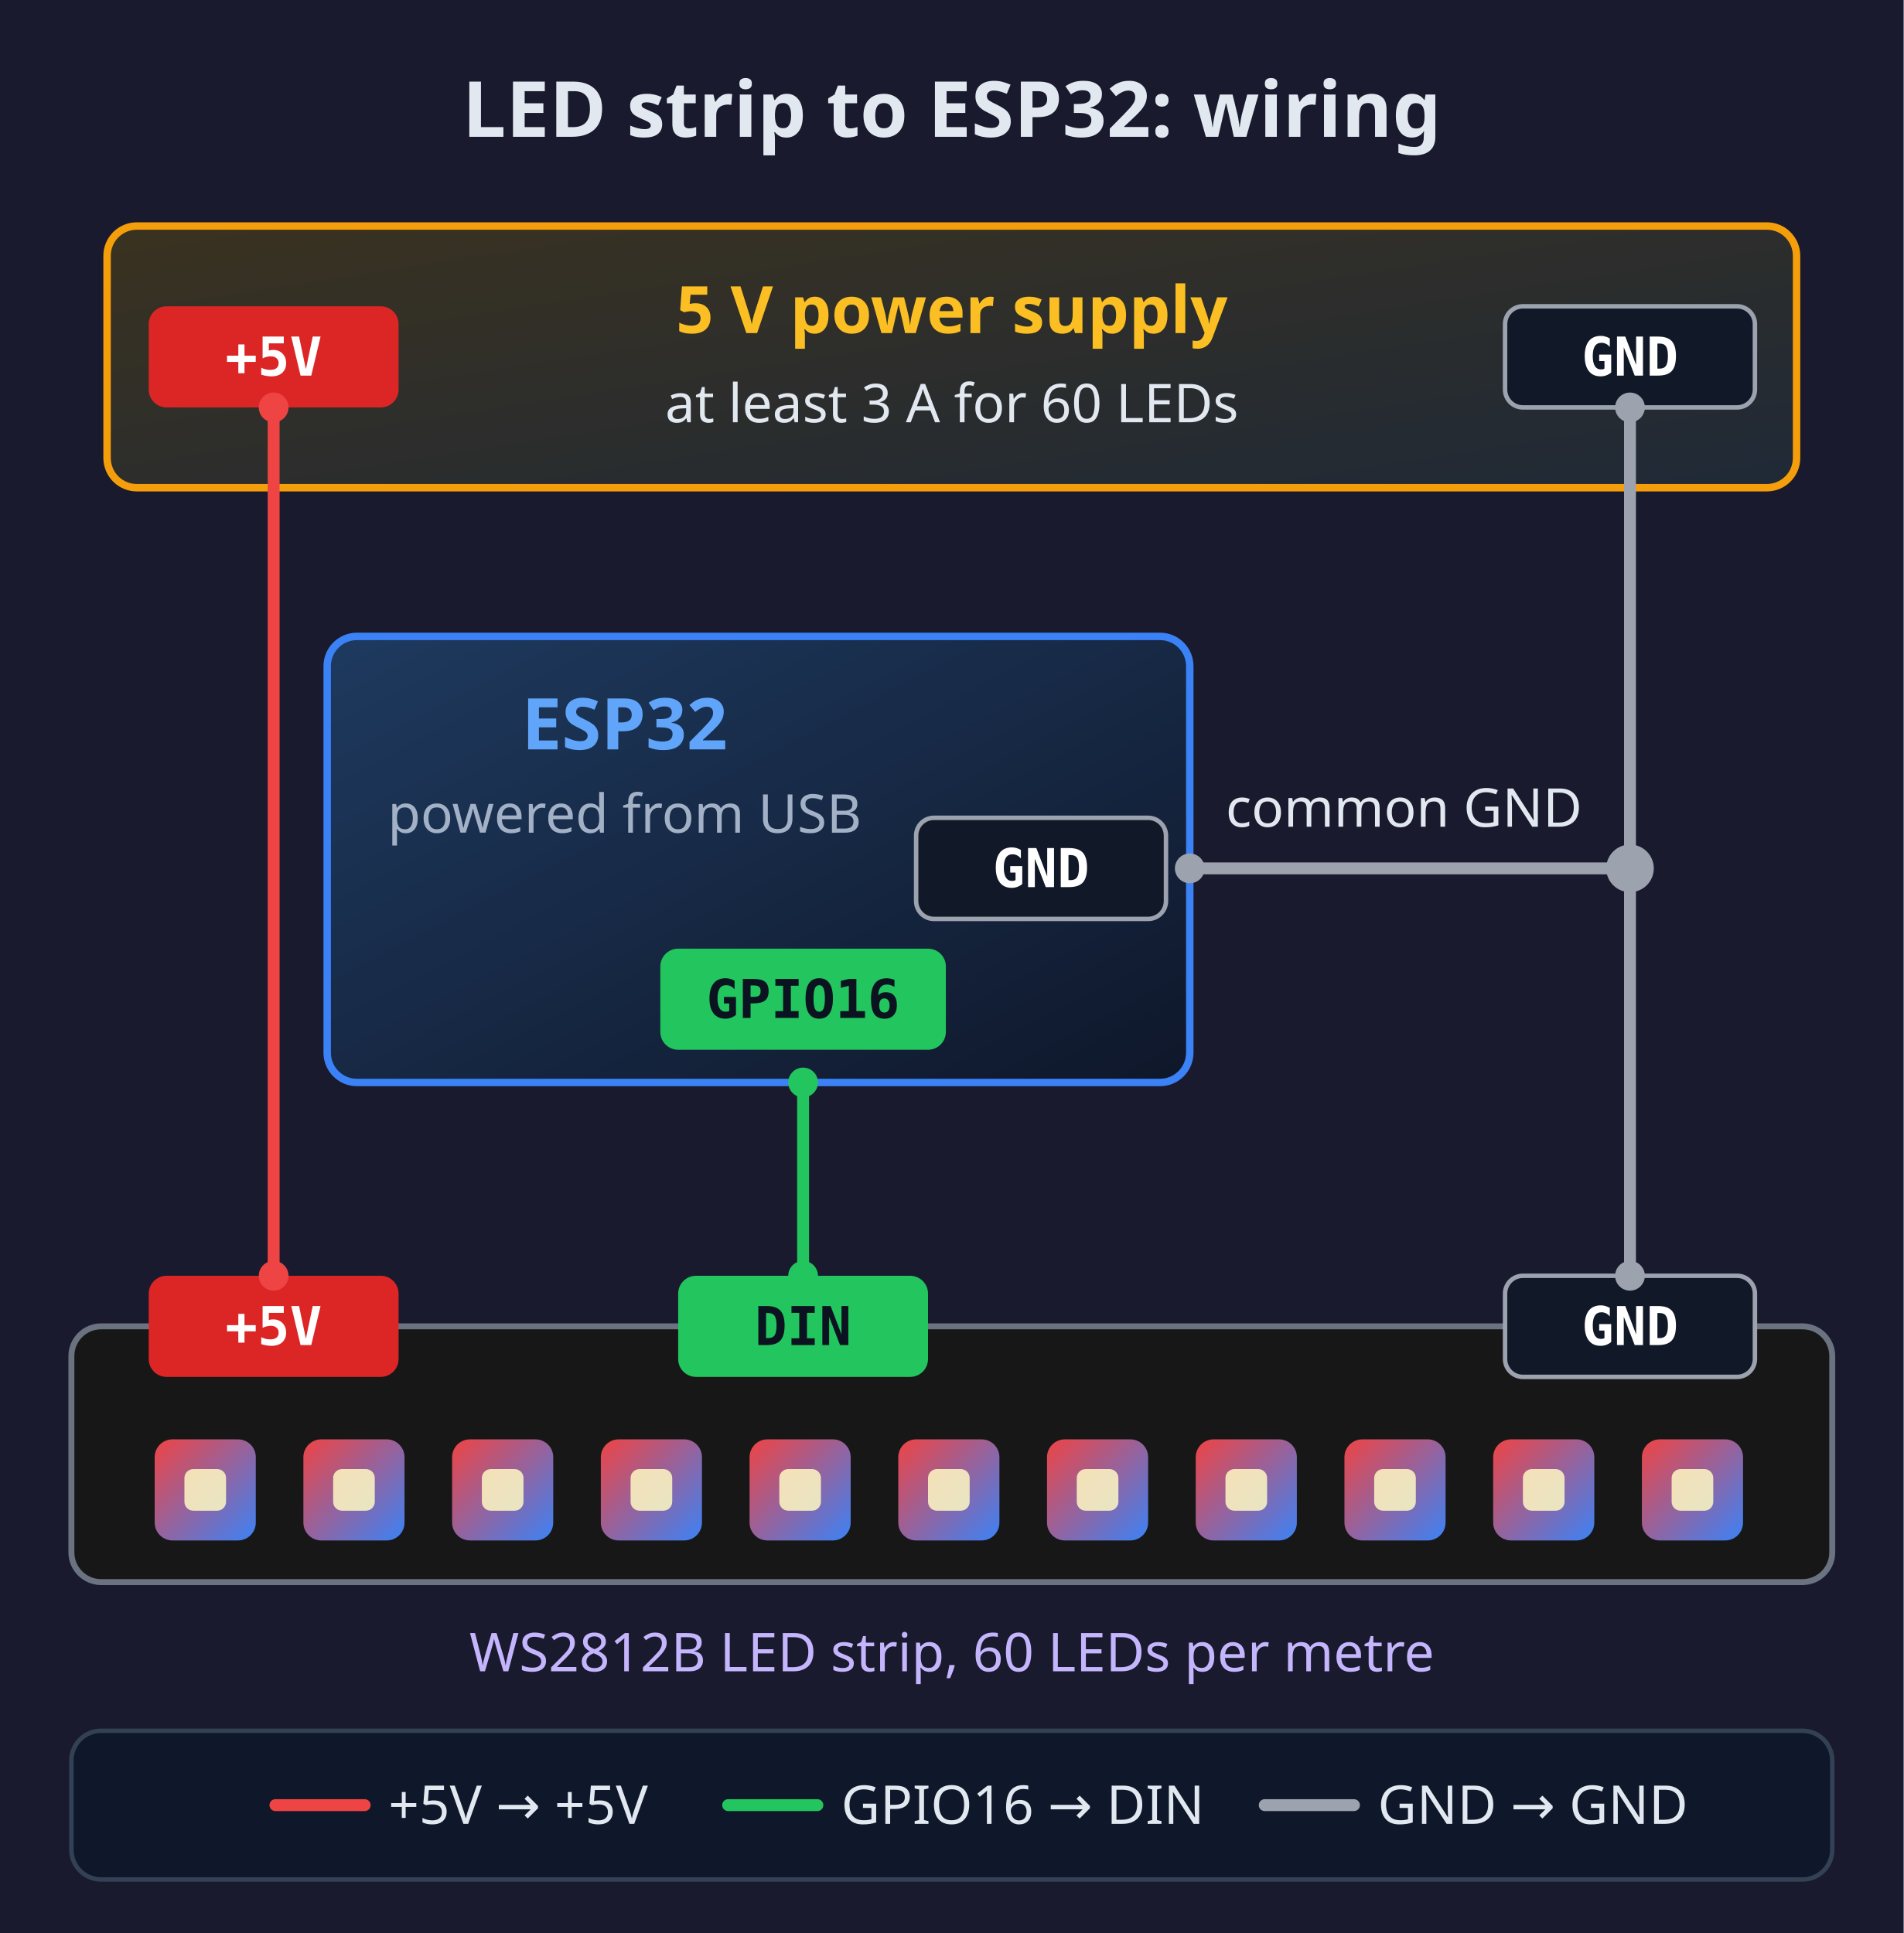
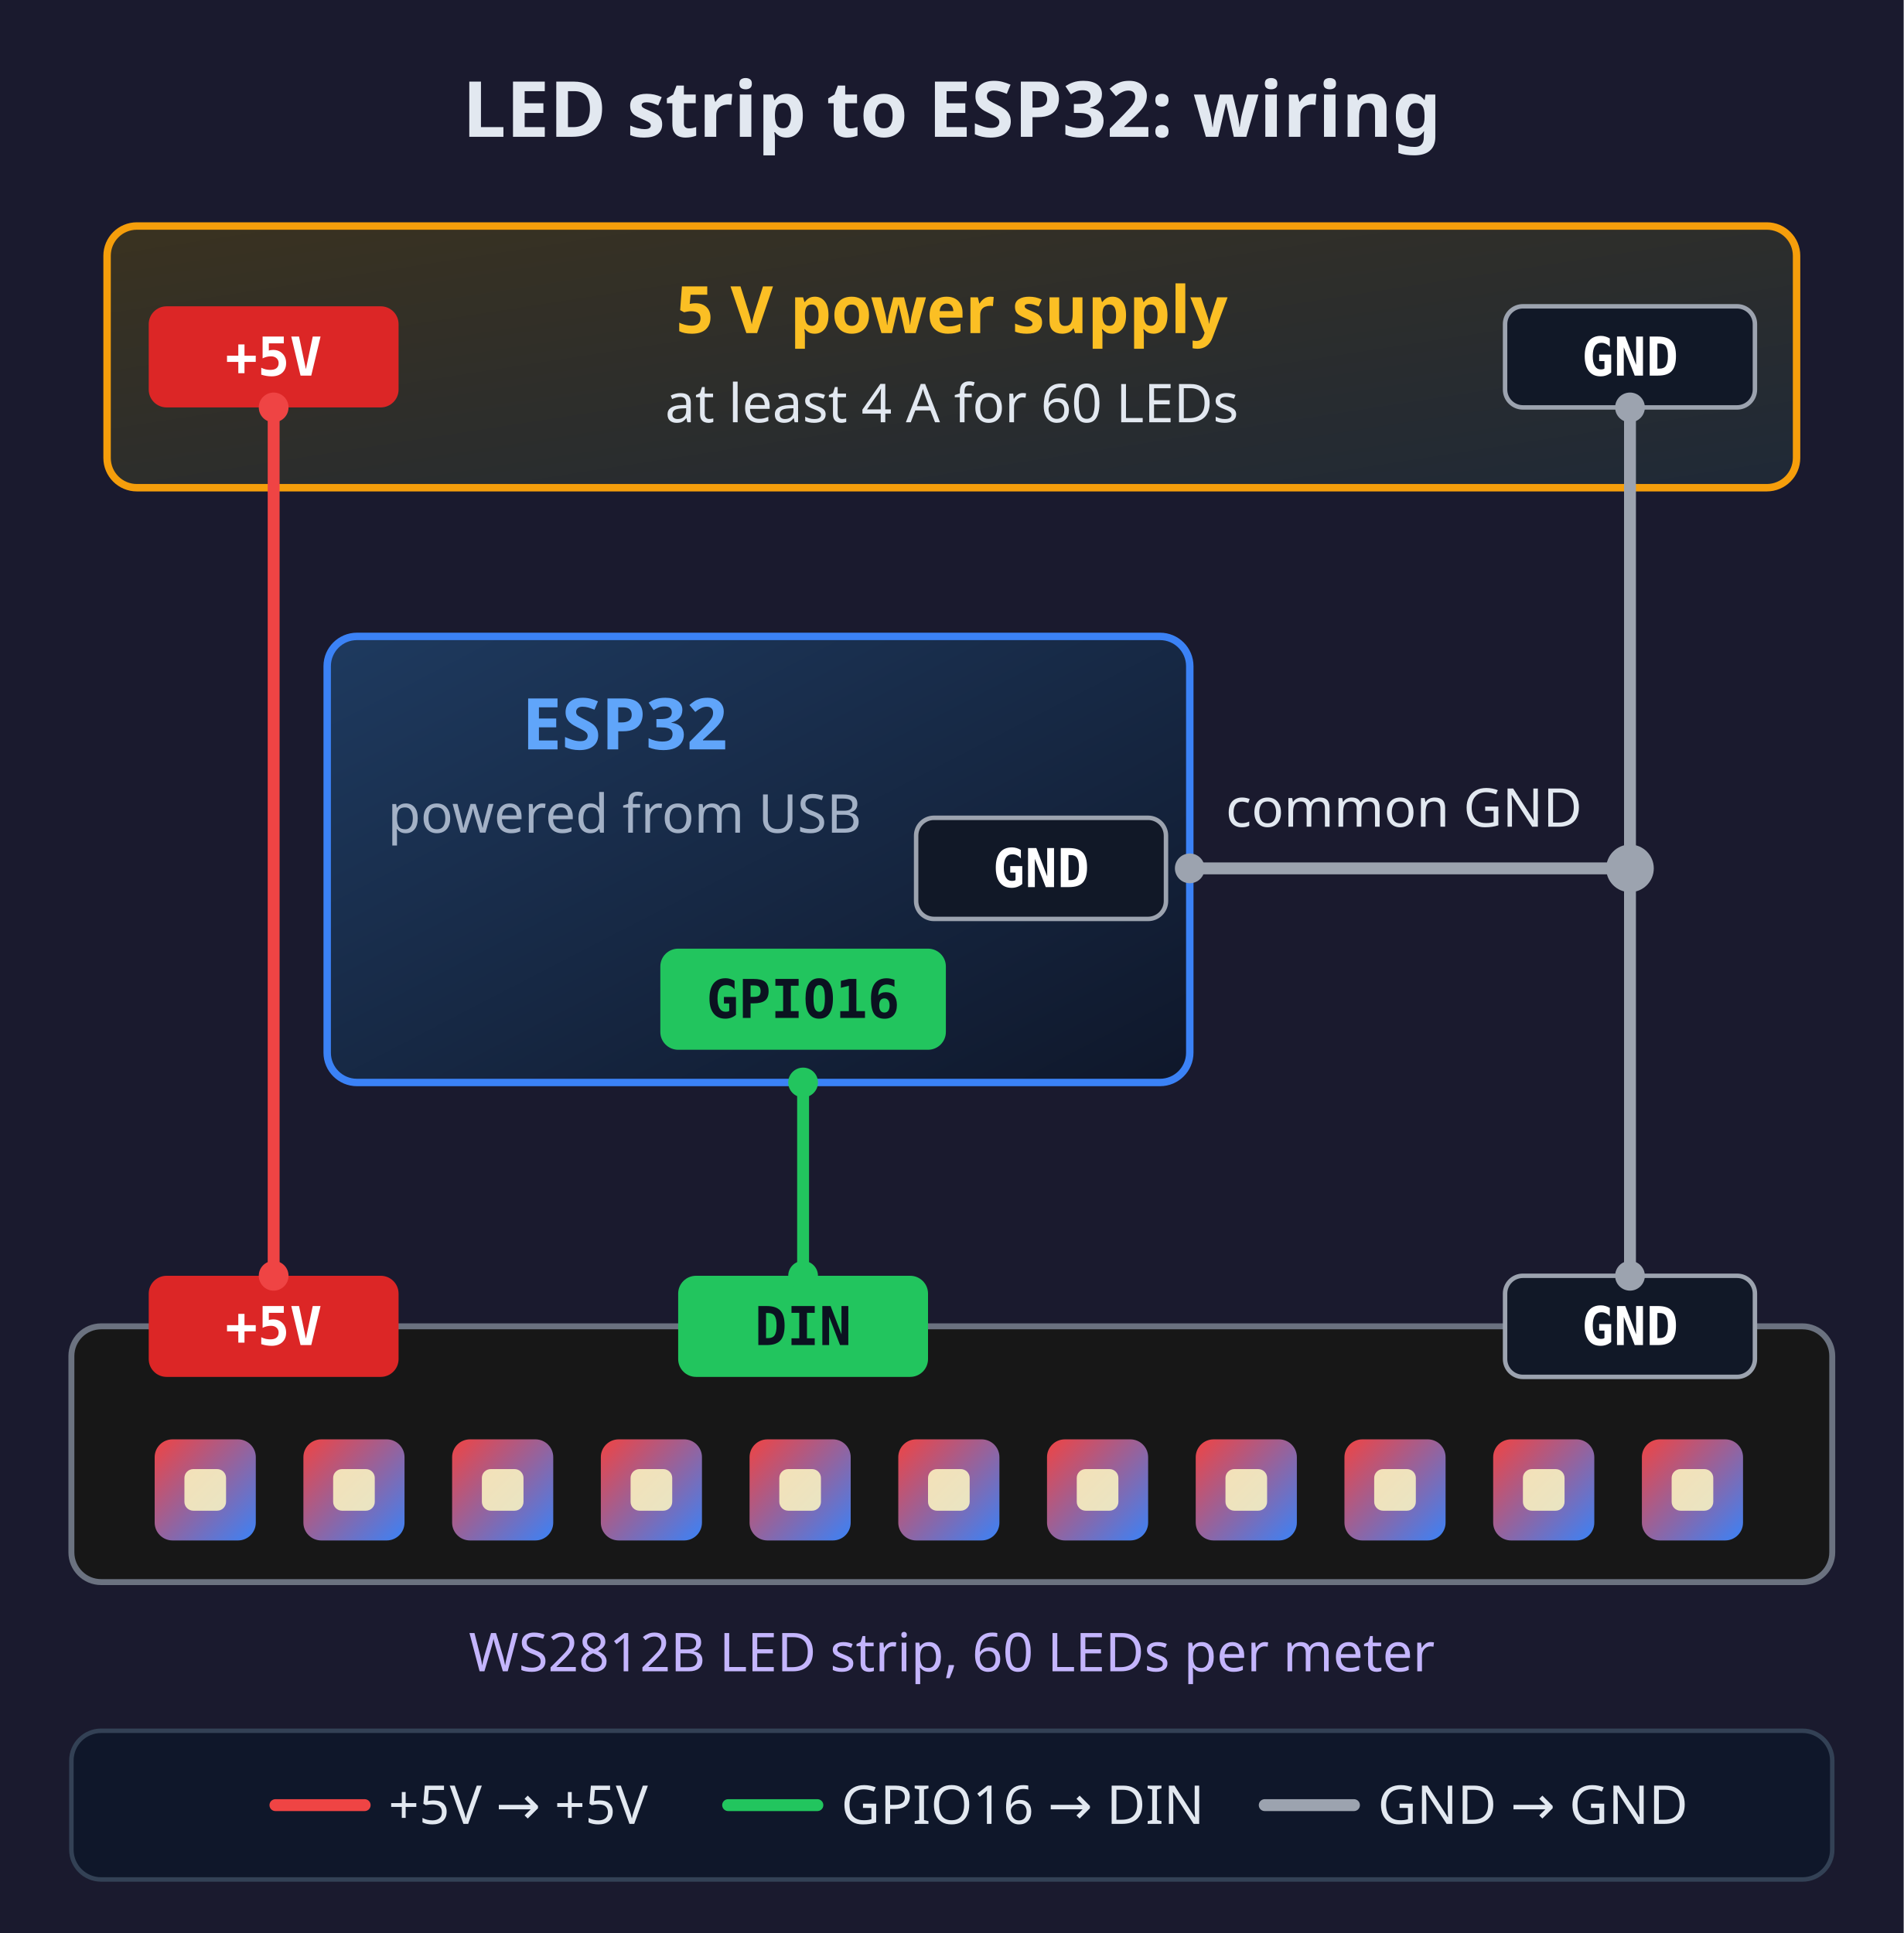
<svg xmlns="http://www.w3.org/2000/svg" viewBox="0 0 640 650" role="img" lang="en" font-family="system-ui, sans-serif">
  <defs>
    <linearGradient id="psu" x1="0" y1="0" x2="1" y2="1">
      <stop offset="0" stop-color="#3a3220" />
      <stop offset="1" stop-color="#1f2937" />
    </linearGradient>
    <linearGradient id="esp" x1="0" y1="0" x2="1" y2="1">
      <stop offset="0" stop-color="#1e3a5f" />
      <stop offset="1" stop-color="#0f172a" />
    </linearGradient>
    <linearGradient id="led" x1="0" y1="0" x2="1" y2="1">
      <stop offset="0" stop-color="#ef4444" />
      <stop offset="1" stop-color="#3b82f6" />
    </linearGradient>
  </defs>
  <rect x="0" y="0" width="640" height="650" fill="#1a1a2e" />
  <text x="320" y="46" font-size="26" fill="#e2e8f0" text-anchor="middle" font-weight="700">LED strip to ESP32: wiring</text>
  <rect x="36" y="76" width="568" height="88" rx="10" fill="url(#psu)" stroke="#f59e0b" stroke-width="2.5" />
  <text x="320" y="112" font-size="22" fill="#fbbf24" text-anchor="middle" font-weight="700">5 V power supply</text>
-   <text x="320" y="142" font-size="18" fill="#e2e8f0" text-anchor="middle">at least 3 A for 60 LEDs</text>
+   <text x="320" y="142" font-size="18" fill="#e2e8f0" text-anchor="middle">at least 4 A for 60 LEDs</text>
  <rect x="50" y="103" width="84" height="34" rx="6" fill="#dc2626" />
  <text x="92" y="126.3" font-size="18" fill="#ffffff" text-anchor="middle" font-weight="700" font-family="ui-monospace, Menlo, Consolas, monospace">+5V</text>
  <rect x="506" y="103" width="84" height="34" rx="6" fill="#111827" stroke="#9ca3af" stroke-width="1.5" />
  <text x="548" y="126.3" font-size="18" fill="#ffffff" text-anchor="middle" font-weight="700" font-family="ui-monospace, Menlo, Consolas, monospace">GND</text>
  <rect x="110" y="214" width="290" height="150" rx="10" fill="url(#esp)" stroke="#3b82f6" stroke-width="2.5" />
  <text x="210" y="252" font-size="24" fill="#60a5fa" text-anchor="middle" font-weight="700">ESP32</text>
  <text x="210" y="280" font-size="18" fill="#a3b1c6" text-anchor="middle">powered from USB</text>
  <rect x="222" y="319" width="96" height="34" rx="6" fill="#22c55e" />
  <text x="270" y="342.3" font-size="18" fill="#0b1220" text-anchor="middle" font-weight="700" font-family="ui-monospace, Menlo, Consolas, monospace">GPIO16</text>
  <rect x="308" y="275" width="84" height="34" rx="6" fill="#111827" stroke="#9ca3af" stroke-width="1.5" />
  <text x="350" y="298.3" font-size="18" fill="#ffffff" text-anchor="middle" font-weight="700" font-family="ui-monospace, Menlo, Consolas, monospace">GND</text>
  <rect x="24" y="446" width="592" height="86" rx="10" fill="#171717" stroke="#6b7280" stroke-width="2" />
  <rect x="52" y="484" width="34" height="34" rx="6" fill="url(#led)" />
  <rect x="62" y="494" width="14" height="14" rx="3" fill="#fef9c3" opacity="0.85" />
  <rect x="102" y="484" width="34" height="34" rx="6" fill="url(#led)" />
  <rect x="112" y="494" width="14" height="14" rx="3" fill="#fef9c3" opacity="0.85" />
  <rect x="152" y="484" width="34" height="34" rx="6" fill="url(#led)" />
  <rect x="162" y="494" width="14" height="14" rx="3" fill="#fef9c3" opacity="0.85" />
  <rect x="202" y="484" width="34" height="34" rx="6" fill="url(#led)" />
  <rect x="212" y="494" width="14" height="14" rx="3" fill="#fef9c3" opacity="0.85" />
  <rect x="252" y="484" width="34" height="34" rx="6" fill="url(#led)" />
  <rect x="262" y="494" width="14" height="14" rx="3" fill="#fef9c3" opacity="0.85" />
  <rect x="302" y="484" width="34" height="34" rx="6" fill="url(#led)" />
  <rect x="312" y="494" width="14" height="14" rx="3" fill="#fef9c3" opacity="0.85" />
  <rect x="352" y="484" width="34" height="34" rx="6" fill="url(#led)" />
  <rect x="362" y="494" width="14" height="14" rx="3" fill="#fef9c3" opacity="0.85" />
  <rect x="402" y="484" width="34" height="34" rx="6" fill="url(#led)" />
  <rect x="412" y="494" width="14" height="14" rx="3" fill="#fef9c3" opacity="0.85" />
  <rect x="452" y="484" width="34" height="34" rx="6" fill="url(#led)" />
  <rect x="462" y="494" width="14" height="14" rx="3" fill="#fef9c3" opacity="0.85" />
  <rect x="502" y="484" width="34" height="34" rx="6" fill="url(#led)" />
  <rect x="512" y="494" width="14" height="14" rx="3" fill="#fef9c3" opacity="0.85" />
  <rect x="552" y="484" width="34" height="34" rx="6" fill="url(#led)" />
  <rect x="562" y="494" width="14" height="14" rx="3" fill="#fef9c3" opacity="0.85" />
  <rect x="50" y="429" width="84" height="34" rx="6" fill="#dc2626" />
  <text x="92" y="452.3" font-size="18" fill="#ffffff" text-anchor="middle" font-weight="700" font-family="ui-monospace, Menlo, Consolas, monospace">+5V</text>
  <rect x="228" y="429" width="84" height="34" rx="6" fill="#22c55e" />
  <text x="270" y="452.3" font-size="18" fill="#0b1220" text-anchor="middle" font-weight="700" font-family="ui-monospace, Menlo, Consolas, monospace">DIN</text>
  <rect x="506" y="429" width="84" height="34" rx="6" fill="#111827" stroke="#9ca3af" stroke-width="1.5" />
  <text x="548" y="452.3" font-size="18" fill="#ffffff" text-anchor="middle" font-weight="700" font-family="ui-monospace, Menlo, Consolas, monospace">GND</text>
-   <text x="320" y="562" font-size="18" fill="#c4b5fd" text-anchor="middle">WS2812B LED strip, 60 LEDs per metre</text>
+   <text x="320" y="562" font-size="18" fill="#c4b5fd" text-anchor="middle">WS2812B LED strip, 60 LEDs per meter</text>
  <path d="M92 137L92 429" fill="none" stroke="#ef4444" stroke-width="4" stroke-linecap="round" stroke-linejoin="round" />
  <circle cx="92" cy="137" r="5" fill="#ef4444" />
  <circle cx="92" cy="429" r="5" fill="#ef4444" />
  <path d="M548 137L548 429" fill="none" stroke="#9ca3af" stroke-width="4" stroke-linecap="round" stroke-linejoin="round" />
  <circle cx="548" cy="137" r="5" fill="#9ca3af" />
  <circle cx="548" cy="429" r="5" fill="#9ca3af" />
  <path d="M270 364L270 429" fill="none" stroke="#22c55e" stroke-width="4" stroke-linecap="round" stroke-linejoin="round" />
  <circle cx="270" cy="364" r="5" fill="#22c55e" />
  <circle cx="270" cy="429" r="5" fill="#22c55e" />
  <path d="M400 292L548 292" fill="none" stroke="#9ca3af" stroke-width="4" stroke-linecap="round" stroke-linejoin="round" />
  <circle cx="400" cy="292" r="5" fill="#9ca3af" />
  <circle cx="548" cy="292" r="5" fill="#9ca3af" />
  <circle cx="548" cy="292" r="8" fill="#9ca3af" />
  <text x="472" y="278" font-size="18" fill="#e2e8f0" text-anchor="middle">common GND</text>
  <rect x="24" y="582" width="592" height="50" rx="10" fill="#0f172a" stroke="#334155" stroke-width="1.5" />
  <path d="M92.6 607L122.6 607" fill="none" stroke="#ef4444" stroke-width="4" stroke-linecap="round" stroke-linejoin="round" />
  <text x="130.6" y="613.3" font-size="18" fill="#e2e8f0">+5V → +5V</text>
  <path d="M244.8 607L274.8 607" fill="none" stroke="#22c55e" stroke-width="4" stroke-linecap="round" stroke-linejoin="round" />
  <text x="282.8" y="613.3" font-size="18" fill="#e2e8f0">GPIO16 → DIN</text>
  <path d="M425.2 607L455.2 607" fill="none" stroke="#9ca3af" stroke-width="4" stroke-linecap="round" stroke-linejoin="round" />
  <text x="463.2" y="613.3" font-size="18" fill="#e2e8f0">GND → GND</text>
</svg>
